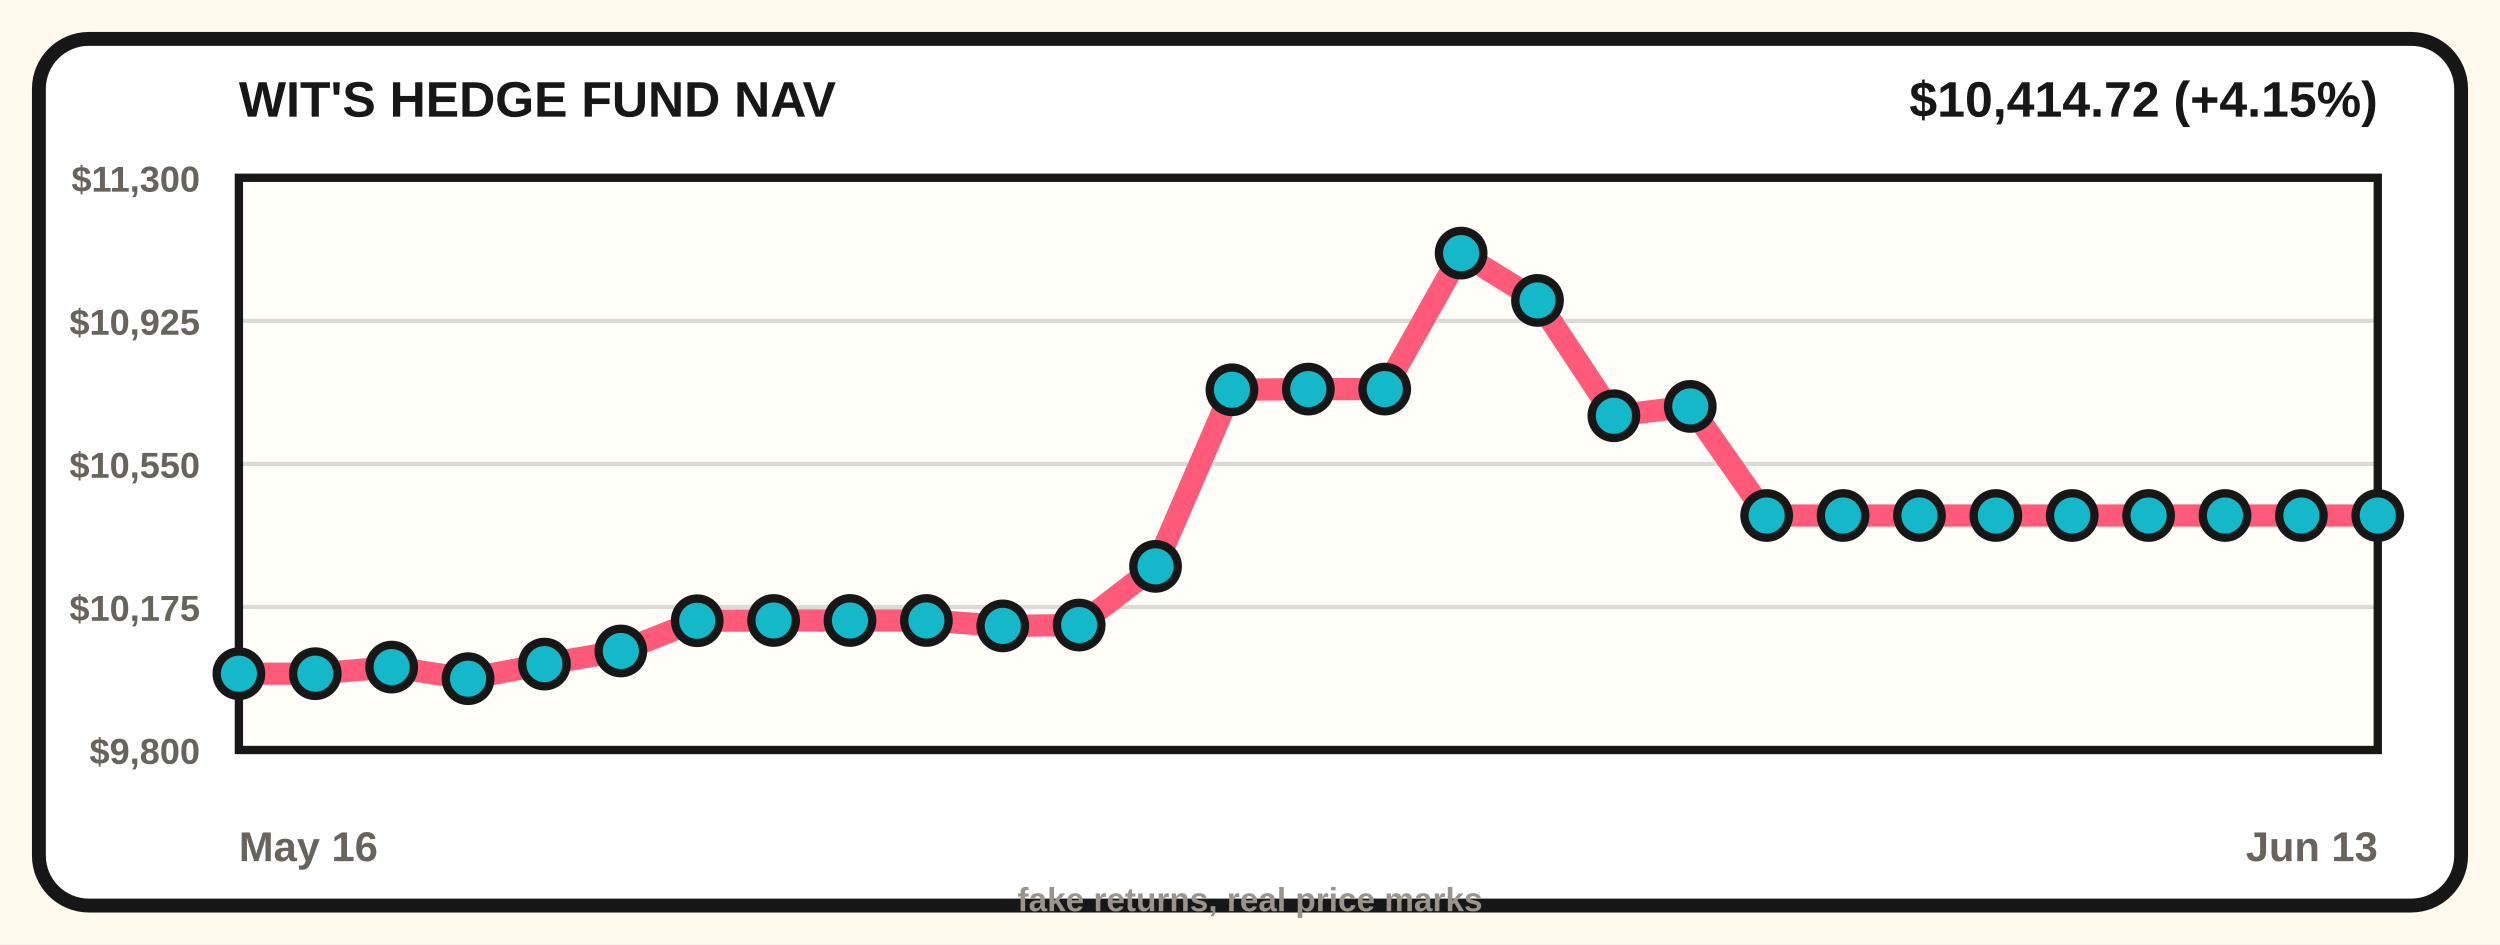
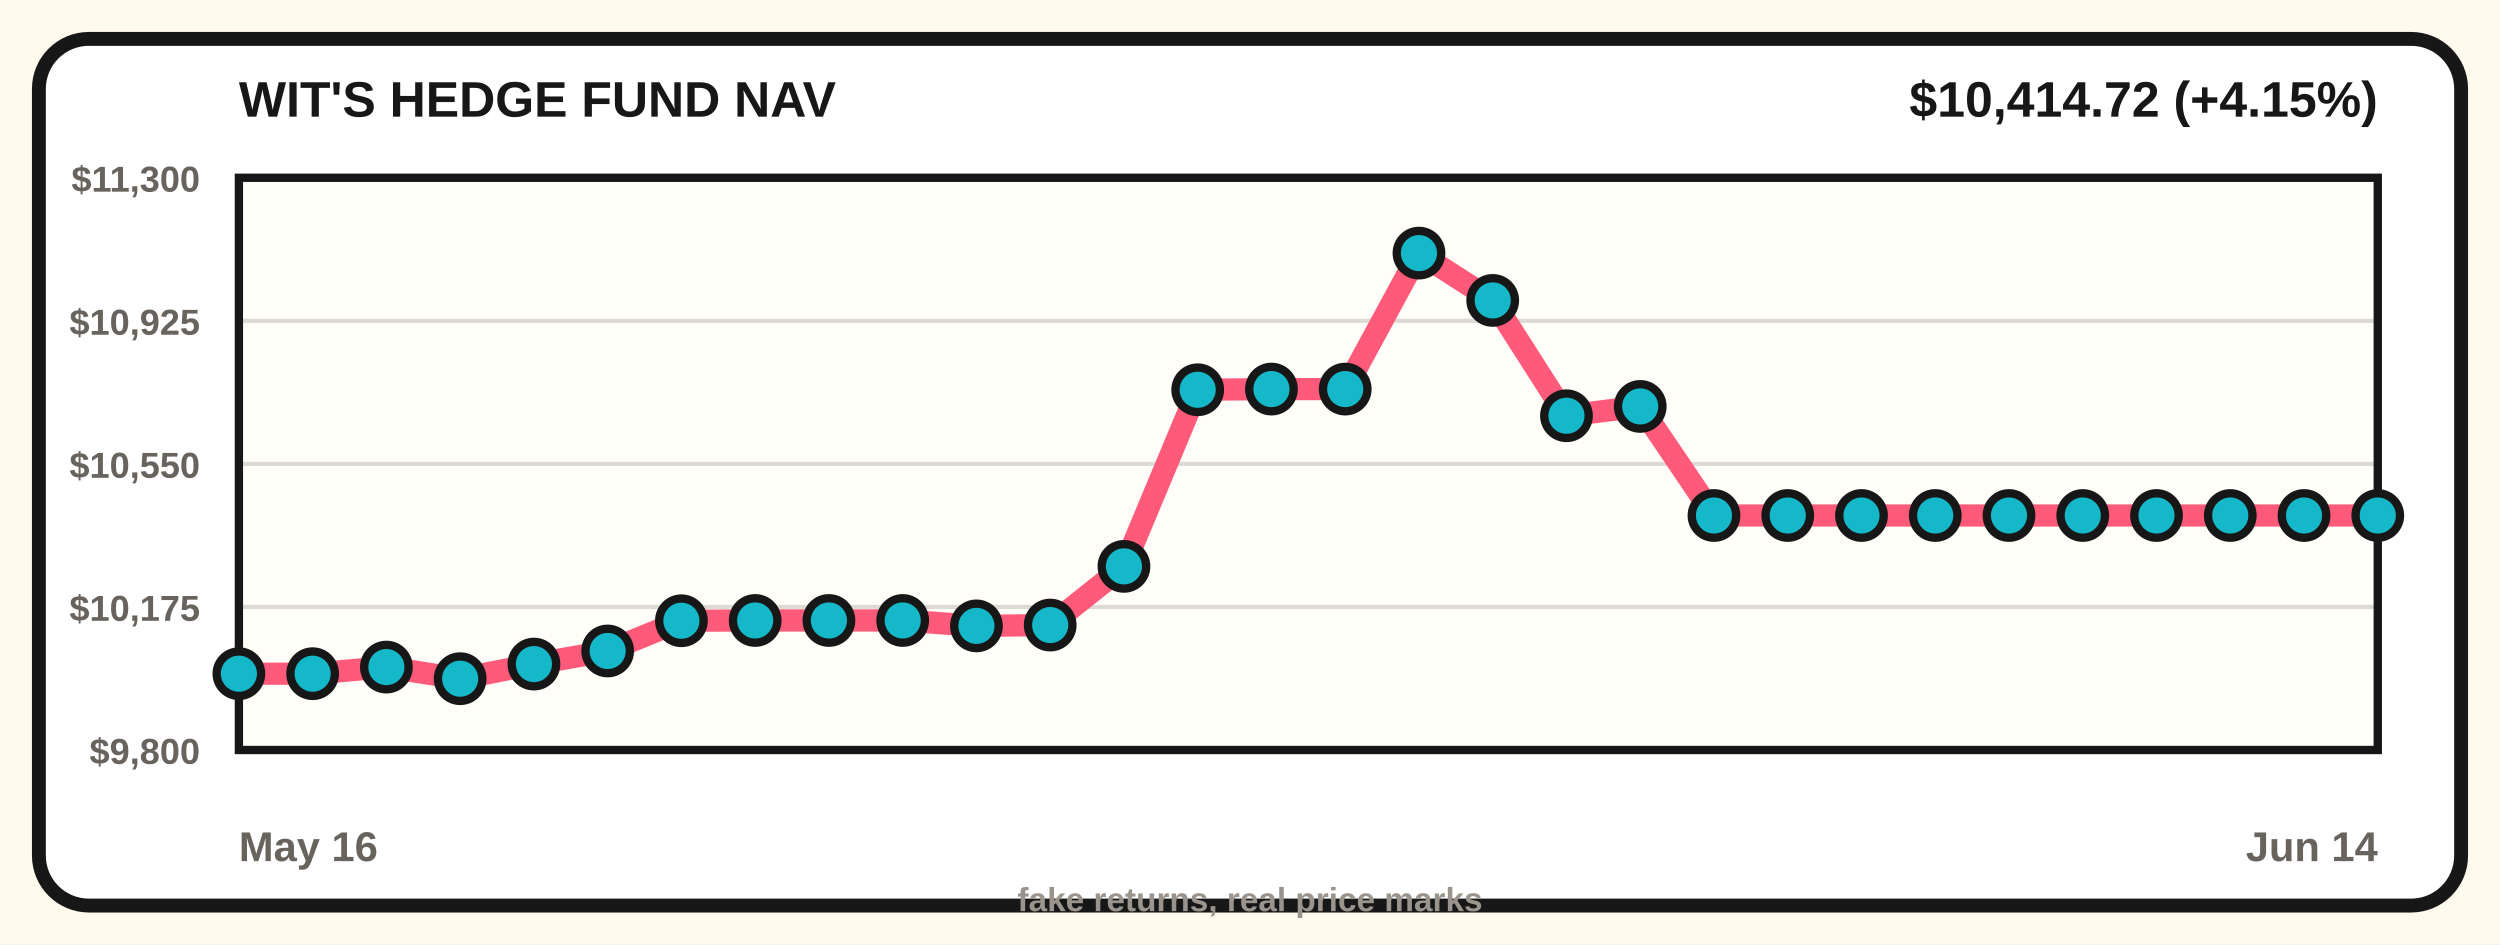
<svg xmlns="http://www.w3.org/2000/svg" width="900" height="340" viewBox="0 0 900 340" role="img" aria-label="Wit's Hedge Fund fake NAV chart">
  <rect width="900" height="340" fill="#fff9ee" />
  <rect x="14" y="14" width="872" height="312" rx="18" fill="#ffffff" stroke="#171717" stroke-width="5" />
  <rect x="86" y="64" width="770" height="206" fill="#fffef8" stroke="#171717" stroke-width="3" />
  <line x1="86" y1="270" x2="856" y2="270" stroke="#171717" stroke-width="1.5" opacity="0.16" />
  <text x="72" y="275" text-anchor="end" font-family="Arial, sans-serif" font-size="13" font-weight="800" fill="#68635d">$9,800</text>
  <line x1="86" y1="218.5" x2="856" y2="218.5" stroke="#171717" stroke-width="1.5" opacity="0.16" />
  <text x="72" y="223.5" text-anchor="end" font-family="Arial, sans-serif" font-size="13" font-weight="800" fill="#68635d">$10,175</text>
  <line x1="86" y1="167" x2="856" y2="167" stroke="#171717" stroke-width="1.5" opacity="0.16" />
  <text x="72" y="172" text-anchor="end" font-family="Arial, sans-serif" font-size="13" font-weight="800" fill="#68635d">$10,550</text>
  <line x1="86" y1="115.5" x2="856" y2="115.5" stroke="#171717" stroke-width="1.5" opacity="0.16" />
  <text x="72" y="120.5" text-anchor="end" font-family="Arial, sans-serif" font-size="13" font-weight="800" fill="#68635d">$10,925</text>
  <line x1="86" y1="64" x2="856" y2="64" stroke="#171717" stroke-width="1.5" opacity="0.16" />
  <text x="72" y="69" text-anchor="end" font-family="Arial, sans-serif" font-size="13" font-weight="800" fill="#68635d">$11,300</text>
-   <polyline points="86,242.53 113.5,242.53 141,240.15 168.5,244.33 196,239.07 223.5,234.35 251,223.47 278.5,223.37 306,223.37 333.5,223.37 361,225.32 388.5,225.02 416,203.89 443.5,140.32 471,140.07 498.5,140.07 526,91.12 553.5,108.15 581,149.67 608.5,146.31 636,185.58 663.5,185.58 691,185.58 718.5,185.58 746,185.58 773.5,185.58 801,185.58 828.5,185.58 856,185.58" fill="none" stroke="#ff5a7a" stroke-width="8" stroke-linecap="round" stroke-linejoin="round" />
+   <polyline points="86,242.53 112.55,242.53 139.1,240.15 165.66,244.33 192.21,239.07 218.76,234.35 245.31,223.47 271.86,223.37 298.41,223.37 324.97,223.37 351.52,225.32 378.07,225.02 404.62,203.89 431.17,140.32 457.72,140.07 484.28,140.07 510.83,91.12 537.38,108.15 563.93,149.67 590.48,146.31 617.03,185.58 643.59,185.58 670.14,185.58 696.69,185.58 723.24,185.58 749.79,185.58 776.34,185.58 802.9,185.58 829.45,185.58 856,185.58" fill="none" stroke="#ff5a7a" stroke-width="8" stroke-linecap="round" stroke-linejoin="round" />
  <circle cx="86" cy="242.53" r="8" fill="#15b8c8" stroke="#171717" stroke-width="3" />
-   <circle cx="113.5" cy="242.53" r="8" fill="#15b8c8" stroke="#171717" stroke-width="3" />
-   <circle cx="141" cy="240.15" r="8" fill="#15b8c8" stroke="#171717" stroke-width="3" />
-   <circle cx="168.5" cy="244.33" r="8" fill="#15b8c8" stroke="#171717" stroke-width="3" />
-   <circle cx="196" cy="239.07" r="8" fill="#15b8c8" stroke="#171717" stroke-width="3" />
-   <circle cx="223.5" cy="234.35" r="8" fill="#15b8c8" stroke="#171717" stroke-width="3" />
-   <circle cx="251" cy="223.47" r="8" fill="#15b8c8" stroke="#171717" stroke-width="3" />
-   <circle cx="278.5" cy="223.37" r="8" fill="#15b8c8" stroke="#171717" stroke-width="3" />
-   <circle cx="306" cy="223.37" r="8" fill="#15b8c8" stroke="#171717" stroke-width="3" />
-   <circle cx="333.5" cy="223.37" r="8" fill="#15b8c8" stroke="#171717" stroke-width="3" />
-   <circle cx="361" cy="225.32" r="8" fill="#15b8c8" stroke="#171717" stroke-width="3" />
-   <circle cx="388.5" cy="225.02" r="8" fill="#15b8c8" stroke="#171717" stroke-width="3" />
-   <circle cx="416" cy="203.89" r="8" fill="#15b8c8" stroke="#171717" stroke-width="3" />
-   <circle cx="443.5" cy="140.32" r="8" fill="#15b8c8" stroke="#171717" stroke-width="3" />
-   <circle cx="471" cy="140.07" r="8" fill="#15b8c8" stroke="#171717" stroke-width="3" />
-   <circle cx="498.5" cy="140.07" r="8" fill="#15b8c8" stroke="#171717" stroke-width="3" />
-   <circle cx="526" cy="91.12" r="8" fill="#15b8c8" stroke="#171717" stroke-width="3" />
-   <circle cx="553.5" cy="108.15" r="8" fill="#15b8c8" stroke="#171717" stroke-width="3" />
-   <circle cx="581" cy="149.67" r="8" fill="#15b8c8" stroke="#171717" stroke-width="3" />
-   <circle cx="608.5" cy="146.31" r="8" fill="#15b8c8" stroke="#171717" stroke-width="3" />
-   <circle cx="636" cy="185.58" r="8" fill="#15b8c8" stroke="#171717" stroke-width="3" />
-   <circle cx="663.5" cy="185.58" r="8" fill="#15b8c8" stroke="#171717" stroke-width="3" />
-   <circle cx="691" cy="185.58" r="8" fill="#15b8c8" stroke="#171717" stroke-width="3" />
-   <circle cx="718.5" cy="185.58" r="8" fill="#15b8c8" stroke="#171717" stroke-width="3" />
-   <circle cx="746" cy="185.58" r="8" fill="#15b8c8" stroke="#171717" stroke-width="3" />
-   <circle cx="773.5" cy="185.58" r="8" fill="#15b8c8" stroke="#171717" stroke-width="3" />
-   <circle cx="801" cy="185.58" r="8" fill="#15b8c8" stroke="#171717" stroke-width="3" />
-   <circle cx="828.5" cy="185.58" r="8" fill="#15b8c8" stroke="#171717" stroke-width="3" />
+   <circle cx="112.55" cy="242.53" r="8" fill="#15b8c8" stroke="#171717" stroke-width="3" />
+   <circle cx="139.1" cy="240.15" r="8" fill="#15b8c8" stroke="#171717" stroke-width="3" />
+   <circle cx="165.66" cy="244.33" r="8" fill="#15b8c8" stroke="#171717" stroke-width="3" />
+   <circle cx="192.21" cy="239.07" r="8" fill="#15b8c8" stroke="#171717" stroke-width="3" />
+   <circle cx="218.76" cy="234.35" r="8" fill="#15b8c8" stroke="#171717" stroke-width="3" />
+   <circle cx="245.31" cy="223.47" r="8" fill="#15b8c8" stroke="#171717" stroke-width="3" />
+   <circle cx="271.86" cy="223.37" r="8" fill="#15b8c8" stroke="#171717" stroke-width="3" />
+   <circle cx="298.41" cy="223.37" r="8" fill="#15b8c8" stroke="#171717" stroke-width="3" />
+   <circle cx="324.97" cy="223.37" r="8" fill="#15b8c8" stroke="#171717" stroke-width="3" />
+   <circle cx="351.52" cy="225.32" r="8" fill="#15b8c8" stroke="#171717" stroke-width="3" />
+   <circle cx="378.07" cy="225.02" r="8" fill="#15b8c8" stroke="#171717" stroke-width="3" />
+   <circle cx="404.62" cy="203.89" r="8" fill="#15b8c8" stroke="#171717" stroke-width="3" />
+   <circle cx="431.17" cy="140.32" r="8" fill="#15b8c8" stroke="#171717" stroke-width="3" />
+   <circle cx="457.72" cy="140.07" r="8" fill="#15b8c8" stroke="#171717" stroke-width="3" />
+   <circle cx="484.28" cy="140.07" r="8" fill="#15b8c8" stroke="#171717" stroke-width="3" />
+   <circle cx="510.83" cy="91.12" r="8" fill="#15b8c8" stroke="#171717" stroke-width="3" />
+   <circle cx="537.38" cy="108.15" r="8" fill="#15b8c8" stroke="#171717" stroke-width="3" />
+   <circle cx="563.93" cy="149.67" r="8" fill="#15b8c8" stroke="#171717" stroke-width="3" />
+   <circle cx="590.48" cy="146.31" r="8" fill="#15b8c8" stroke="#171717" stroke-width="3" />
+   <circle cx="617.03" cy="185.58" r="8" fill="#15b8c8" stroke="#171717" stroke-width="3" />
+   <circle cx="643.59" cy="185.58" r="8" fill="#15b8c8" stroke="#171717" stroke-width="3" />
+   <circle cx="670.14" cy="185.58" r="8" fill="#15b8c8" stroke="#171717" stroke-width="3" />
+   <circle cx="696.69" cy="185.58" r="8" fill="#15b8c8" stroke="#171717" stroke-width="3" />
+   <circle cx="723.24" cy="185.58" r="8" fill="#15b8c8" stroke="#171717" stroke-width="3" />
+   <circle cx="749.79" cy="185.58" r="8" fill="#15b8c8" stroke="#171717" stroke-width="3" />
+   <circle cx="776.34" cy="185.58" r="8" fill="#15b8c8" stroke="#171717" stroke-width="3" />
+   <circle cx="802.9" cy="185.58" r="8" fill="#15b8c8" stroke="#171717" stroke-width="3" />
+   <circle cx="829.45" cy="185.58" r="8" fill="#15b8c8" stroke="#171717" stroke-width="3" />
  <circle cx="856" cy="185.58" r="8" fill="#15b8c8" stroke="#171717" stroke-width="3" />
  <text x="86" y="42" font-family="Arial, sans-serif" font-size="18" font-weight="900" fill="#171717">WIT'S HEDGE FUND NAV</text>
  <text x="856" y="42" text-anchor="end" font-family="Arial, sans-serif" font-size="18" font-weight="900" fill="#171717">$10,414.72 (+4.15%)</text>
  <text x="86" y="310" text-anchor="start" font-family="Arial, sans-serif" font-size="15" font-weight="900" fill="#68635d">May 16</text>
-   <text x="856" y="310" text-anchor="end" font-family="Arial, sans-serif" font-size="15" font-weight="900" fill="#68635d">Jun 13</text>
+   <text x="856" y="310" text-anchor="end" font-family="Arial, sans-serif" font-size="15" font-weight="900" fill="#68635d">Jun 14</text>
  <text x="450" y="328" text-anchor="middle" font-family="Arial, sans-serif" font-size="12" font-weight="800" fill="#9a948c">fake returns, real price marks</text>
</svg>
